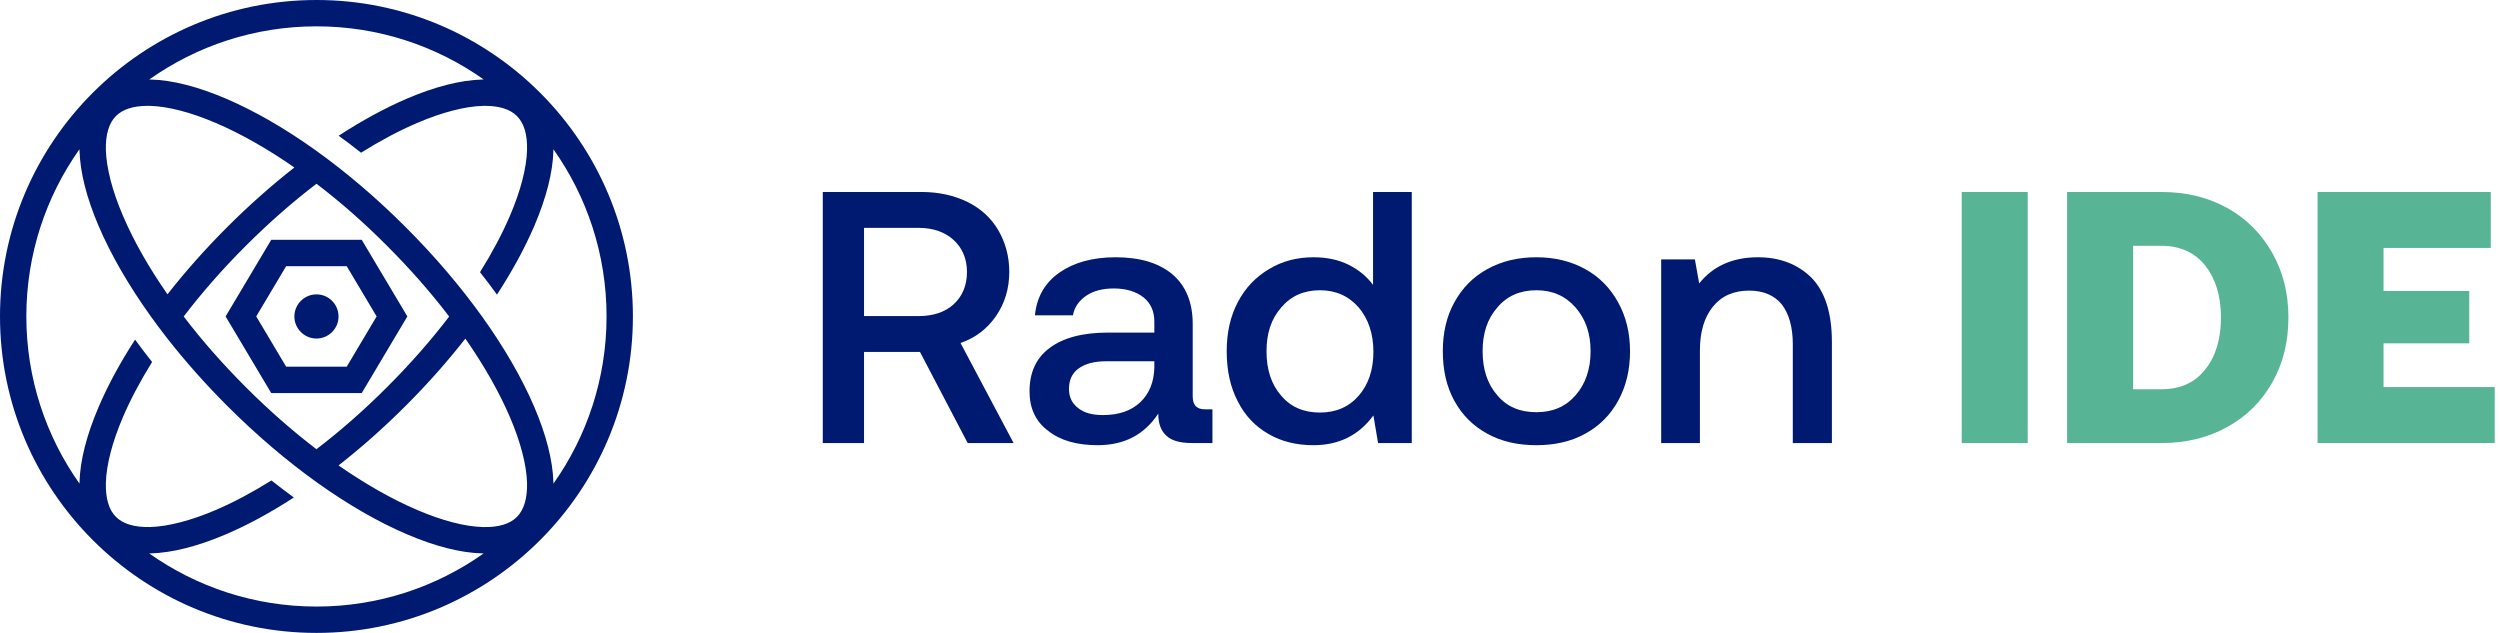
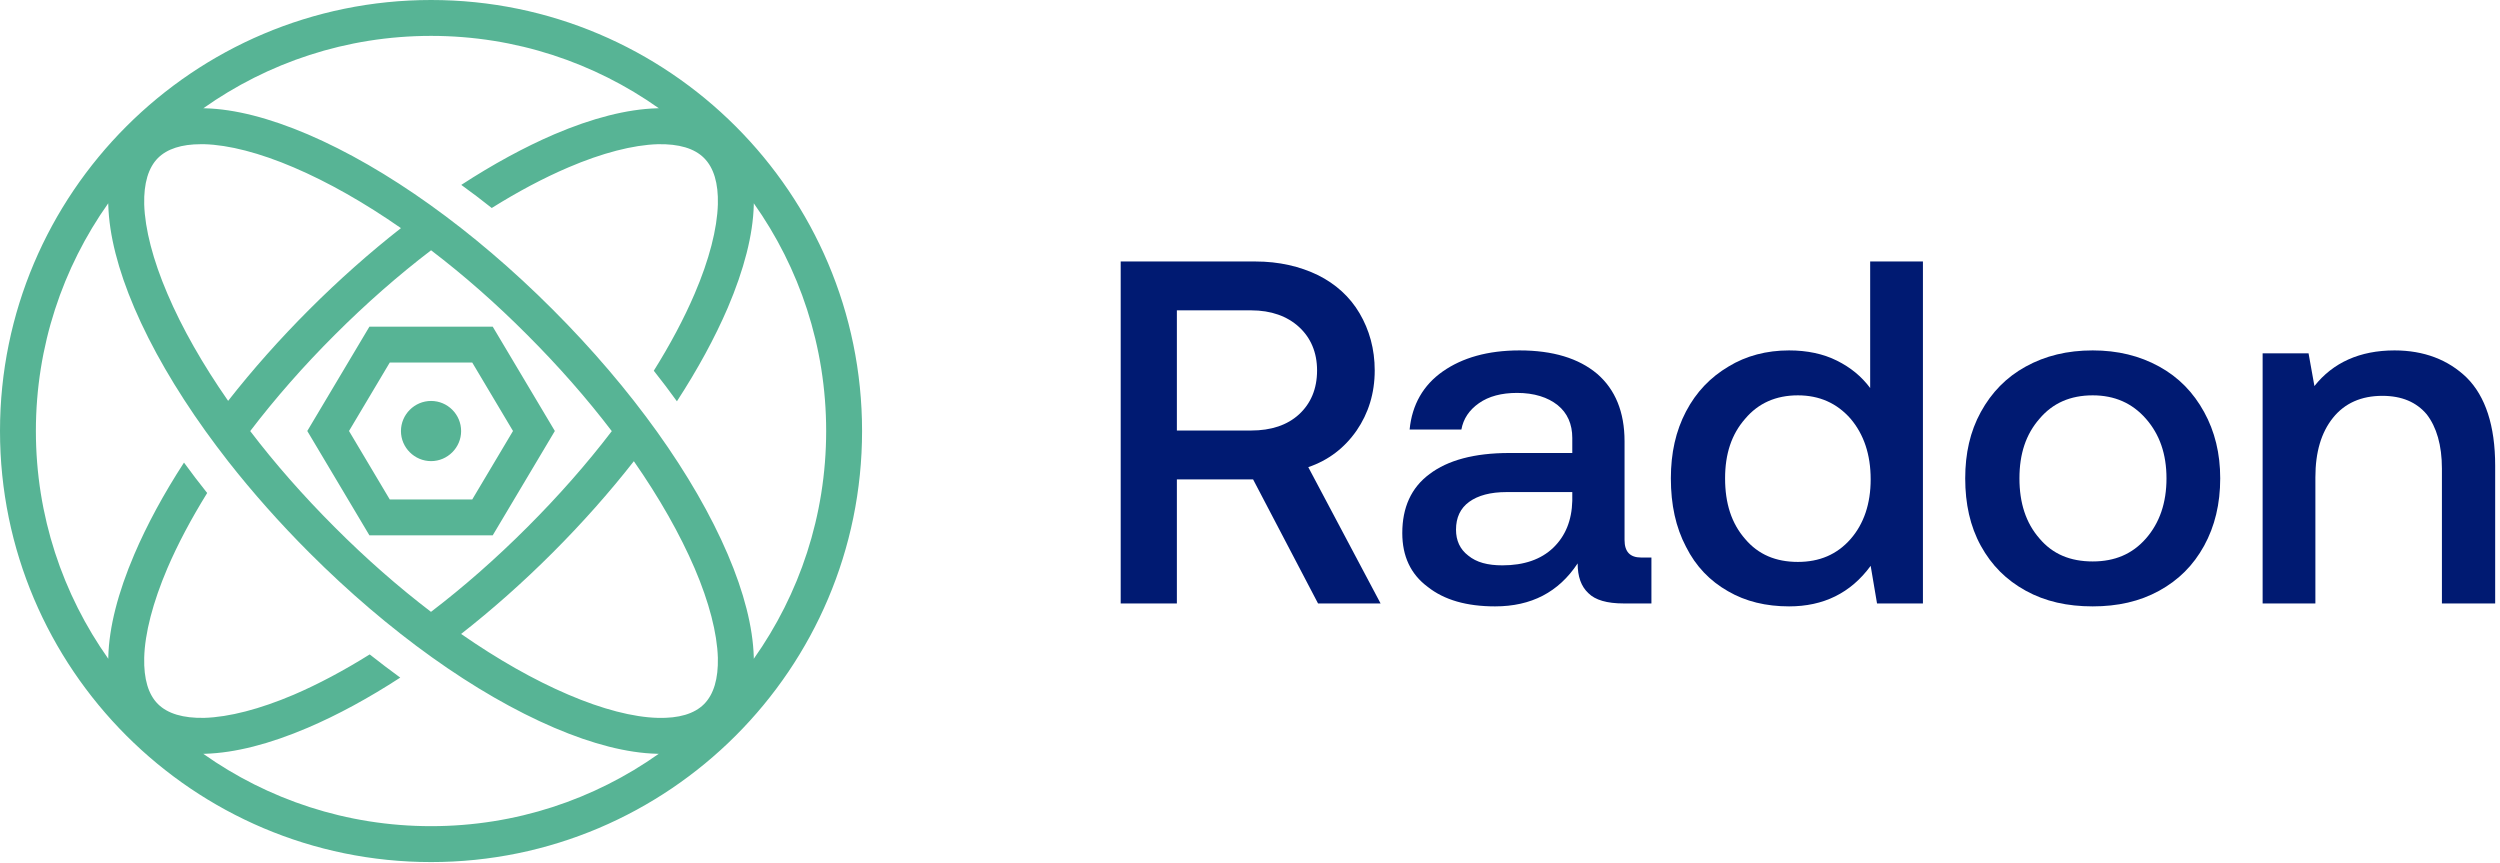
- <svg xmlns="http://www.w3.org/2000/svg" width="158" height="40" viewBox="0 0 158 40" fill="none">
-   <path d="M21.396 20.002C21.396 20.768 20.768 21.396 20.002 21.396C19.235 21.396 18.604 20.768 18.604 20.002C18.604 19.235 19.232 18.604 20.002 18.604C20.771 18.604 21.396 19.232 21.396 20.002ZM40 19.998C40 31.028 31.028 40 20.002 40C8.975 40 0 31.028 0 19.998C0 8.968 8.972 0 20.002 0C31.032 0 40 8.972 40 19.998ZM6.691 9.481C6.726 10.627 7.097 12.064 7.767 13.627C8.446 15.224 9.406 16.906 10.585 18.6C11.713 17.16 12.979 15.733 14.354 14.358C15.73 12.982 17.164 11.713 18.604 10.585C16.909 9.406 15.227 8.45 13.627 7.767C12.051 7.093 10.618 6.723 9.477 6.691H9.319C8.424 6.691 7.757 6.907 7.329 7.332C6.884 7.78 6.668 8.504 6.691 9.481ZM33.309 30.519C33.274 29.373 32.903 27.939 32.233 26.373C31.547 24.776 30.59 23.094 29.411 21.4C28.284 22.84 27.018 24.27 25.642 25.645C24.264 27.024 22.836 28.287 21.396 29.415C23.091 30.593 24.773 31.55 26.373 32.233C27.946 32.907 29.382 33.28 30.523 33.309C31.499 33.335 32.217 33.122 32.668 32.671C33.116 32.22 33.332 31.495 33.309 30.519ZM28.387 20.005C27.237 18.494 25.916 16.99 24.463 15.537C23.017 14.084 21.512 12.763 20.002 11.613C18.491 12.766 16.983 14.087 15.534 15.537C14.081 16.986 12.763 18.491 11.61 20.002C12.76 21.512 14.081 23.014 15.534 24.466C16.983 25.919 18.488 27.237 19.998 28.39C21.509 27.237 23.014 25.916 24.463 24.466C25.913 23.017 27.234 21.516 28.387 20.005ZM30.568 34.975C30.539 34.978 30.507 34.975 30.478 34.975C29.108 34.939 27.507 34.533 25.716 33.767C22.06 32.204 18.024 29.318 14.354 25.645C12.979 24.27 11.713 22.84 10.585 21.403C10.222 20.936 9.87 20.469 9.535 20.002C8.144 18.059 7.019 16.123 6.233 14.284C5.473 12.505 5.067 10.904 5.025 9.526C5.025 9.493 5.025 9.464 5.022 9.432C2.909 12.418 1.665 16.065 1.665 19.998C1.665 23.932 2.909 27.578 5.025 30.568V30.481C5.061 29.112 5.467 27.511 6.233 25.72C6.823 24.341 7.599 22.91 8.537 21.464C8.878 21.934 9.239 22.405 9.613 22.875C8.875 24.067 8.25 25.24 7.764 26.373C7.093 27.949 6.72 29.382 6.691 30.523C6.668 31.499 6.881 32.224 7.329 32.668C7.78 33.116 8.501 33.328 9.481 33.309C10.627 33.274 12.061 32.903 13.627 32.236C14.767 31.747 15.952 31.115 17.154 30.365C17.627 30.738 18.098 31.096 18.571 31.441C17.112 32.388 15.669 33.174 14.28 33.767C12.502 34.527 10.901 34.933 9.526 34.975C9.493 34.978 9.461 34.978 9.432 34.978C12.422 37.091 16.068 38.334 20.002 38.334C23.935 38.334 27.581 37.091 30.568 34.975ZM34.975 30.478V30.568C37.091 27.578 38.334 23.932 38.334 19.998C38.334 16.065 37.091 12.418 34.975 9.432C34.978 9.461 34.975 9.493 34.975 9.522C34.939 10.892 34.53 12.492 33.767 14.284C33.164 15.685 32.368 17.144 31.409 18.62C31.067 18.146 30.709 17.672 30.336 17.202C31.096 15.988 31.737 14.786 32.233 13.627C32.907 12.054 33.277 10.618 33.309 9.477C33.335 8.504 33.119 7.783 32.668 7.332C32.22 6.884 31.502 6.671 30.519 6.691C29.373 6.726 27.936 7.097 26.373 7.767C25.22 8.26 24.028 8.894 22.817 9.651C22.347 9.278 21.877 8.92 21.403 8.579C22.869 7.625 24.322 6.833 25.716 6.233C27.495 5.473 29.096 5.067 30.474 5.025C30.507 5.025 30.539 5.025 30.568 5.022C27.581 2.909 23.935 1.665 20.002 1.665C16.068 1.665 12.422 2.909 9.432 5.025C9.461 5.022 9.493 5.025 9.522 5.025C10.888 5.061 12.489 5.47 14.28 6.233C17.94 7.799 21.973 10.685 25.642 14.358C29.318 18.033 32.204 22.067 33.767 25.72C34.527 27.498 34.933 29.099 34.975 30.478ZM25.745 19.998L22.862 15.157H17.141L14.258 19.998L17.141 24.84H22.862L25.745 19.998ZM16.194 19.998L18.085 16.822H21.912L23.803 19.998L21.912 23.175H18.085L16.194 19.998Z" fill="#001A72" />
+ <svg xmlns="http://www.w3.org/2000/svg" width="116" height="40" viewBox="0 0 116 40" fill="none">
  <path d="M58.256 12.133C59.344 12.133 60.319 12.36 61.157 12.768C61.973 13.176 62.631 13.765 63.084 14.536C63.537 15.307 63.787 16.191 63.787 17.188C63.787 18.253 63.492 19.183 62.948 19.976C62.381 20.792 61.633 21.359 60.704 21.676L64.059 28H61.157L58.143 22.243H54.607V28H52V12.133H58.256ZM54.607 19.976H58.052C58.981 19.976 59.729 19.727 60.273 19.228C60.817 18.729 61.112 18.049 61.112 17.188C61.112 16.349 60.817 15.669 60.273 15.171C59.729 14.672 58.981 14.4 58.052 14.4H54.607V19.976Z" fill="#001A72" />
  <path d="M76.626 25.869V28H75.334C74.563 28 74.019 27.841 73.702 27.524C73.362 27.207 73.203 26.753 73.203 26.141C72.319 27.479 71.05 28.136 69.372 28.136C68.058 28.136 67.015 27.841 66.244 27.229C65.451 26.64 65.066 25.801 65.066 24.736C65.066 23.557 65.474 22.628 66.335 21.993C67.174 21.359 68.398 21.019 70.03 21.019H72.954V20.316C72.954 19.681 72.727 19.16 72.274 18.797C71.82 18.435 71.186 18.231 70.392 18.231C69.667 18.231 69.078 18.389 68.624 18.707C68.171 19.024 67.899 19.432 67.808 19.931H65.406C65.519 18.775 66.04 17.868 66.947 17.233C67.854 16.599 69.032 16.259 70.506 16.259C72.047 16.259 73.248 16.621 74.11 17.347C74.948 18.072 75.379 19.115 75.379 20.475V25.053C75.379 25.597 75.628 25.869 76.15 25.869H76.626ZM72.954 22.832H69.916C69.146 22.832 68.579 22.991 68.171 23.285C67.763 23.58 67.559 24.011 67.559 24.577C67.559 25.076 67.74 25.484 68.126 25.779C68.511 26.096 69.032 26.232 69.712 26.232C70.71 26.232 71.503 25.96 72.07 25.416C72.636 24.872 72.931 24.147 72.954 23.24V22.832Z" fill="#001A72" />
  <path d="M89.224 12.133V28H87.094L86.799 26.255C85.87 27.524 84.6 28.136 83.014 28.136C81.948 28.136 80.996 27.909 80.18 27.433C79.342 26.957 78.684 26.277 78.231 25.371C77.755 24.464 77.528 23.421 77.528 22.197C77.528 21.019 77.755 19.999 78.231 19.092C78.707 18.185 79.364 17.505 80.203 17.007C81.019 16.508 81.971 16.259 83.014 16.259C83.852 16.259 84.6 16.417 85.235 16.735C85.87 17.052 86.368 17.46 86.776 18.004V12.133H89.224ZM85.87 25.008C86.482 24.305 86.799 23.376 86.799 22.243C86.799 21.087 86.482 20.157 85.87 19.432C85.235 18.707 84.419 18.344 83.422 18.344C82.402 18.344 81.586 18.707 80.974 19.432C80.339 20.157 80.044 21.064 80.044 22.197C80.044 23.353 80.339 24.283 80.974 25.008C81.586 25.733 82.402 26.073 83.422 26.073C84.419 26.073 85.235 25.733 85.87 25.008Z" fill="#001A72" />
  <path d="M93.997 27.411C93.09 26.912 92.41 26.232 91.911 25.325C91.413 24.419 91.186 23.376 91.186 22.197C91.186 21.041 91.413 20.021 91.911 19.115C92.41 18.208 93.09 17.505 93.997 17.007C94.903 16.508 95.923 16.259 97.102 16.259C98.258 16.259 99.278 16.508 100.185 17.007C101.091 17.505 101.771 18.208 102.27 19.115C102.769 20.021 103.018 21.041 103.018 22.197C103.018 23.376 102.769 24.419 102.27 25.325C101.771 26.232 101.091 26.912 100.185 27.411C99.278 27.909 98.258 28.136 97.102 28.136C95.923 28.136 94.903 27.909 93.997 27.411ZM99.573 24.985C100.207 24.26 100.525 23.331 100.525 22.197C100.525 21.064 100.207 20.157 99.573 19.432C98.938 18.707 98.122 18.344 97.102 18.344C96.059 18.344 95.243 18.707 94.631 19.432C93.997 20.157 93.702 21.064 93.702 22.197C93.702 23.331 93.997 24.26 94.631 24.985C95.243 25.711 96.059 26.051 97.102 26.051C98.122 26.051 98.938 25.711 99.573 24.985Z" fill="#001A72" />
  <path d="M114.461 17.528C115.322 18.389 115.776 19.749 115.776 21.608V28H113.305V21.744C113.305 20.656 113.056 19.817 112.602 19.228C112.126 18.661 111.446 18.367 110.54 18.367C109.565 18.367 108.794 18.707 108.25 19.387C107.706 20.067 107.434 20.973 107.434 22.152V28H104.986V16.395H107.117L107.389 17.913C108.25 16.825 109.497 16.259 111.106 16.259C112.466 16.259 113.6 16.689 114.461 17.528Z" fill="#001A72" />
-   <path d="M123.98 12.133H128.15V28H123.98V12.133Z" fill="#57B495" />
-   <path d="M130.642 12.133H136.604C138.168 12.133 139.55 12.473 140.774 13.153C141.998 13.833 142.928 14.785 143.608 15.987C144.288 17.188 144.628 18.548 144.628 20.067C144.628 21.608 144.288 22.968 143.608 24.169C142.928 25.371 141.998 26.3 140.774 26.98C139.55 27.66 138.168 28 136.604 28H130.642V12.133ZM136.604 24.6C137.782 24.6 138.712 24.192 139.369 23.353C140.026 22.537 140.366 21.427 140.366 20.067C140.366 18.707 140.026 17.619 139.369 16.78C138.712 15.964 137.782 15.533 136.604 15.533H134.813V24.6H136.604Z" fill="#57B495" />
-   <path d="M146.469 12.133H157.417V15.669H150.64V18.389H156.057V21.699H150.64V24.464H157.667V28H146.469V12.133Z" fill="#57B495" />
+   <path d="M21.396 20.002C21.396 20.768 20.768 21.396 20.002 21.396C19.235 21.396 18.604 20.768 18.604 20.002C18.604 19.235 19.232 18.604 20.002 18.604C20.771 18.604 21.396 19.232 21.396 20.002ZM40 19.998C40 31.028 31.028 40 20.002 40C8.975 40 0 31.028 0 19.998C0 8.968 8.972 0 20.002 0C31.032 0 40 8.972 40 19.998ZM6.691 9.481C6.726 10.627 7.097 12.064 7.767 13.627C8.446 15.224 9.406 16.906 10.585 18.6C11.713 17.16 12.979 15.733 14.354 14.358C15.73 12.982 17.164 11.713 18.604 10.585C16.909 9.406 15.227 8.45 13.627 7.767C12.051 7.093 10.618 6.723 9.477 6.691H9.319C8.424 6.691 7.757 6.907 7.329 7.332C6.884 7.78 6.668 8.504 6.691 9.481ZM33.309 30.519C33.274 29.373 32.903 27.939 32.233 26.373C31.547 24.776 30.59 23.094 29.411 21.4C28.284 22.84 27.018 24.27 25.642 25.645C24.264 27.024 22.836 28.287 21.396 29.415C23.091 30.593 24.773 31.55 26.373 32.233C27.946 32.907 29.382 33.28 30.523 33.309C31.499 33.335 32.217 33.122 32.668 32.671C33.116 32.22 33.332 31.495 33.309 30.519ZM28.387 20.005C27.237 18.494 25.916 16.99 24.463 15.537C23.017 14.084 21.512 12.763 20.002 11.613C18.491 12.766 16.983 14.087 15.534 15.537C14.081 16.986 12.763 18.491 11.61 20.002C12.76 21.512 14.081 23.014 15.534 24.466C16.983 25.919 18.488 27.237 19.998 28.39C21.509 27.237 23.014 25.916 24.463 24.466C25.913 23.017 27.234 21.516 28.387 20.005ZM30.568 34.975C30.539 34.978 30.507 34.975 30.478 34.975C29.108 34.939 27.507 34.533 25.716 33.767C22.06 32.204 18.024 29.318 14.354 25.645C12.979 24.27 11.713 22.84 10.585 21.403C10.222 20.936 9.87 20.469 9.535 20.002C8.144 18.059 7.019 16.123 6.233 14.284C5.473 12.505 5.067 10.904 5.025 9.526C5.025 9.493 5.025 9.464 5.022 9.432C2.909 12.418 1.665 16.065 1.665 19.998C1.665 23.932 2.909 27.578 5.025 30.568V30.481C5.061 29.112 5.467 27.511 6.233 25.72C6.823 24.341 7.599 22.91 8.537 21.464C8.878 21.934 9.239 22.405 9.613 22.875C8.875 24.067 8.25 25.24 7.764 26.373C7.093 27.949 6.72 29.382 6.691 30.523C6.668 31.499 6.881 32.224 7.329 32.668C7.78 33.116 8.501 33.328 9.481 33.309C10.627 33.274 12.061 32.903 13.627 32.236C14.767 31.747 15.952 31.115 17.154 30.365C17.627 30.738 18.098 31.096 18.571 31.441C17.112 32.388 15.669 33.174 14.28 33.767C12.502 34.527 10.901 34.933 9.526 34.975C9.493 34.978 9.461 34.978 9.432 34.978C12.422 37.091 16.068 38.334 20.002 38.334C23.935 38.334 27.581 37.091 30.568 34.975ZM34.975 30.478V30.568C37.091 27.578 38.334 23.932 38.334 19.998C38.334 16.065 37.091 12.418 34.975 9.432C34.978 9.461 34.975 9.493 34.975 9.522C34.939 10.892 34.53 12.492 33.767 14.284C33.164 15.685 32.368 17.144 31.409 18.62C31.067 18.146 30.709 17.672 30.336 17.202C31.096 15.988 31.737 14.786 32.233 13.627C32.907 12.054 33.277 10.618 33.309 9.477C33.335 8.504 33.119 7.783 32.668 7.332C32.22 6.884 31.502 6.671 30.519 6.691C29.373 6.726 27.936 7.097 26.373 7.767C25.22 8.26 24.028 8.894 22.817 9.651C22.347 9.278 21.877 8.92 21.403 8.579C22.869 7.625 24.322 6.833 25.716 6.233C27.495 5.473 29.096 5.067 30.474 5.025C30.507 5.025 30.539 5.025 30.568 5.022C27.581 2.909 23.935 1.665 20.002 1.665C16.068 1.665 12.422 2.909 9.432 5.025C9.461 5.022 9.493 5.025 9.522 5.025C10.888 5.061 12.489 5.47 14.28 6.233C17.94 7.799 21.973 10.685 25.642 14.358C29.318 18.033 32.204 22.067 33.767 25.72C34.527 27.498 34.933 29.099 34.975 30.478ZM25.745 19.998L22.862 15.157H17.141L14.258 19.998L17.141 24.84H22.862L25.745 19.998ZM16.194 19.998L18.085 16.822H21.912L23.803 19.998L21.912 23.175H18.085L16.194 19.998Z" fill="#57B495" />
</svg>
